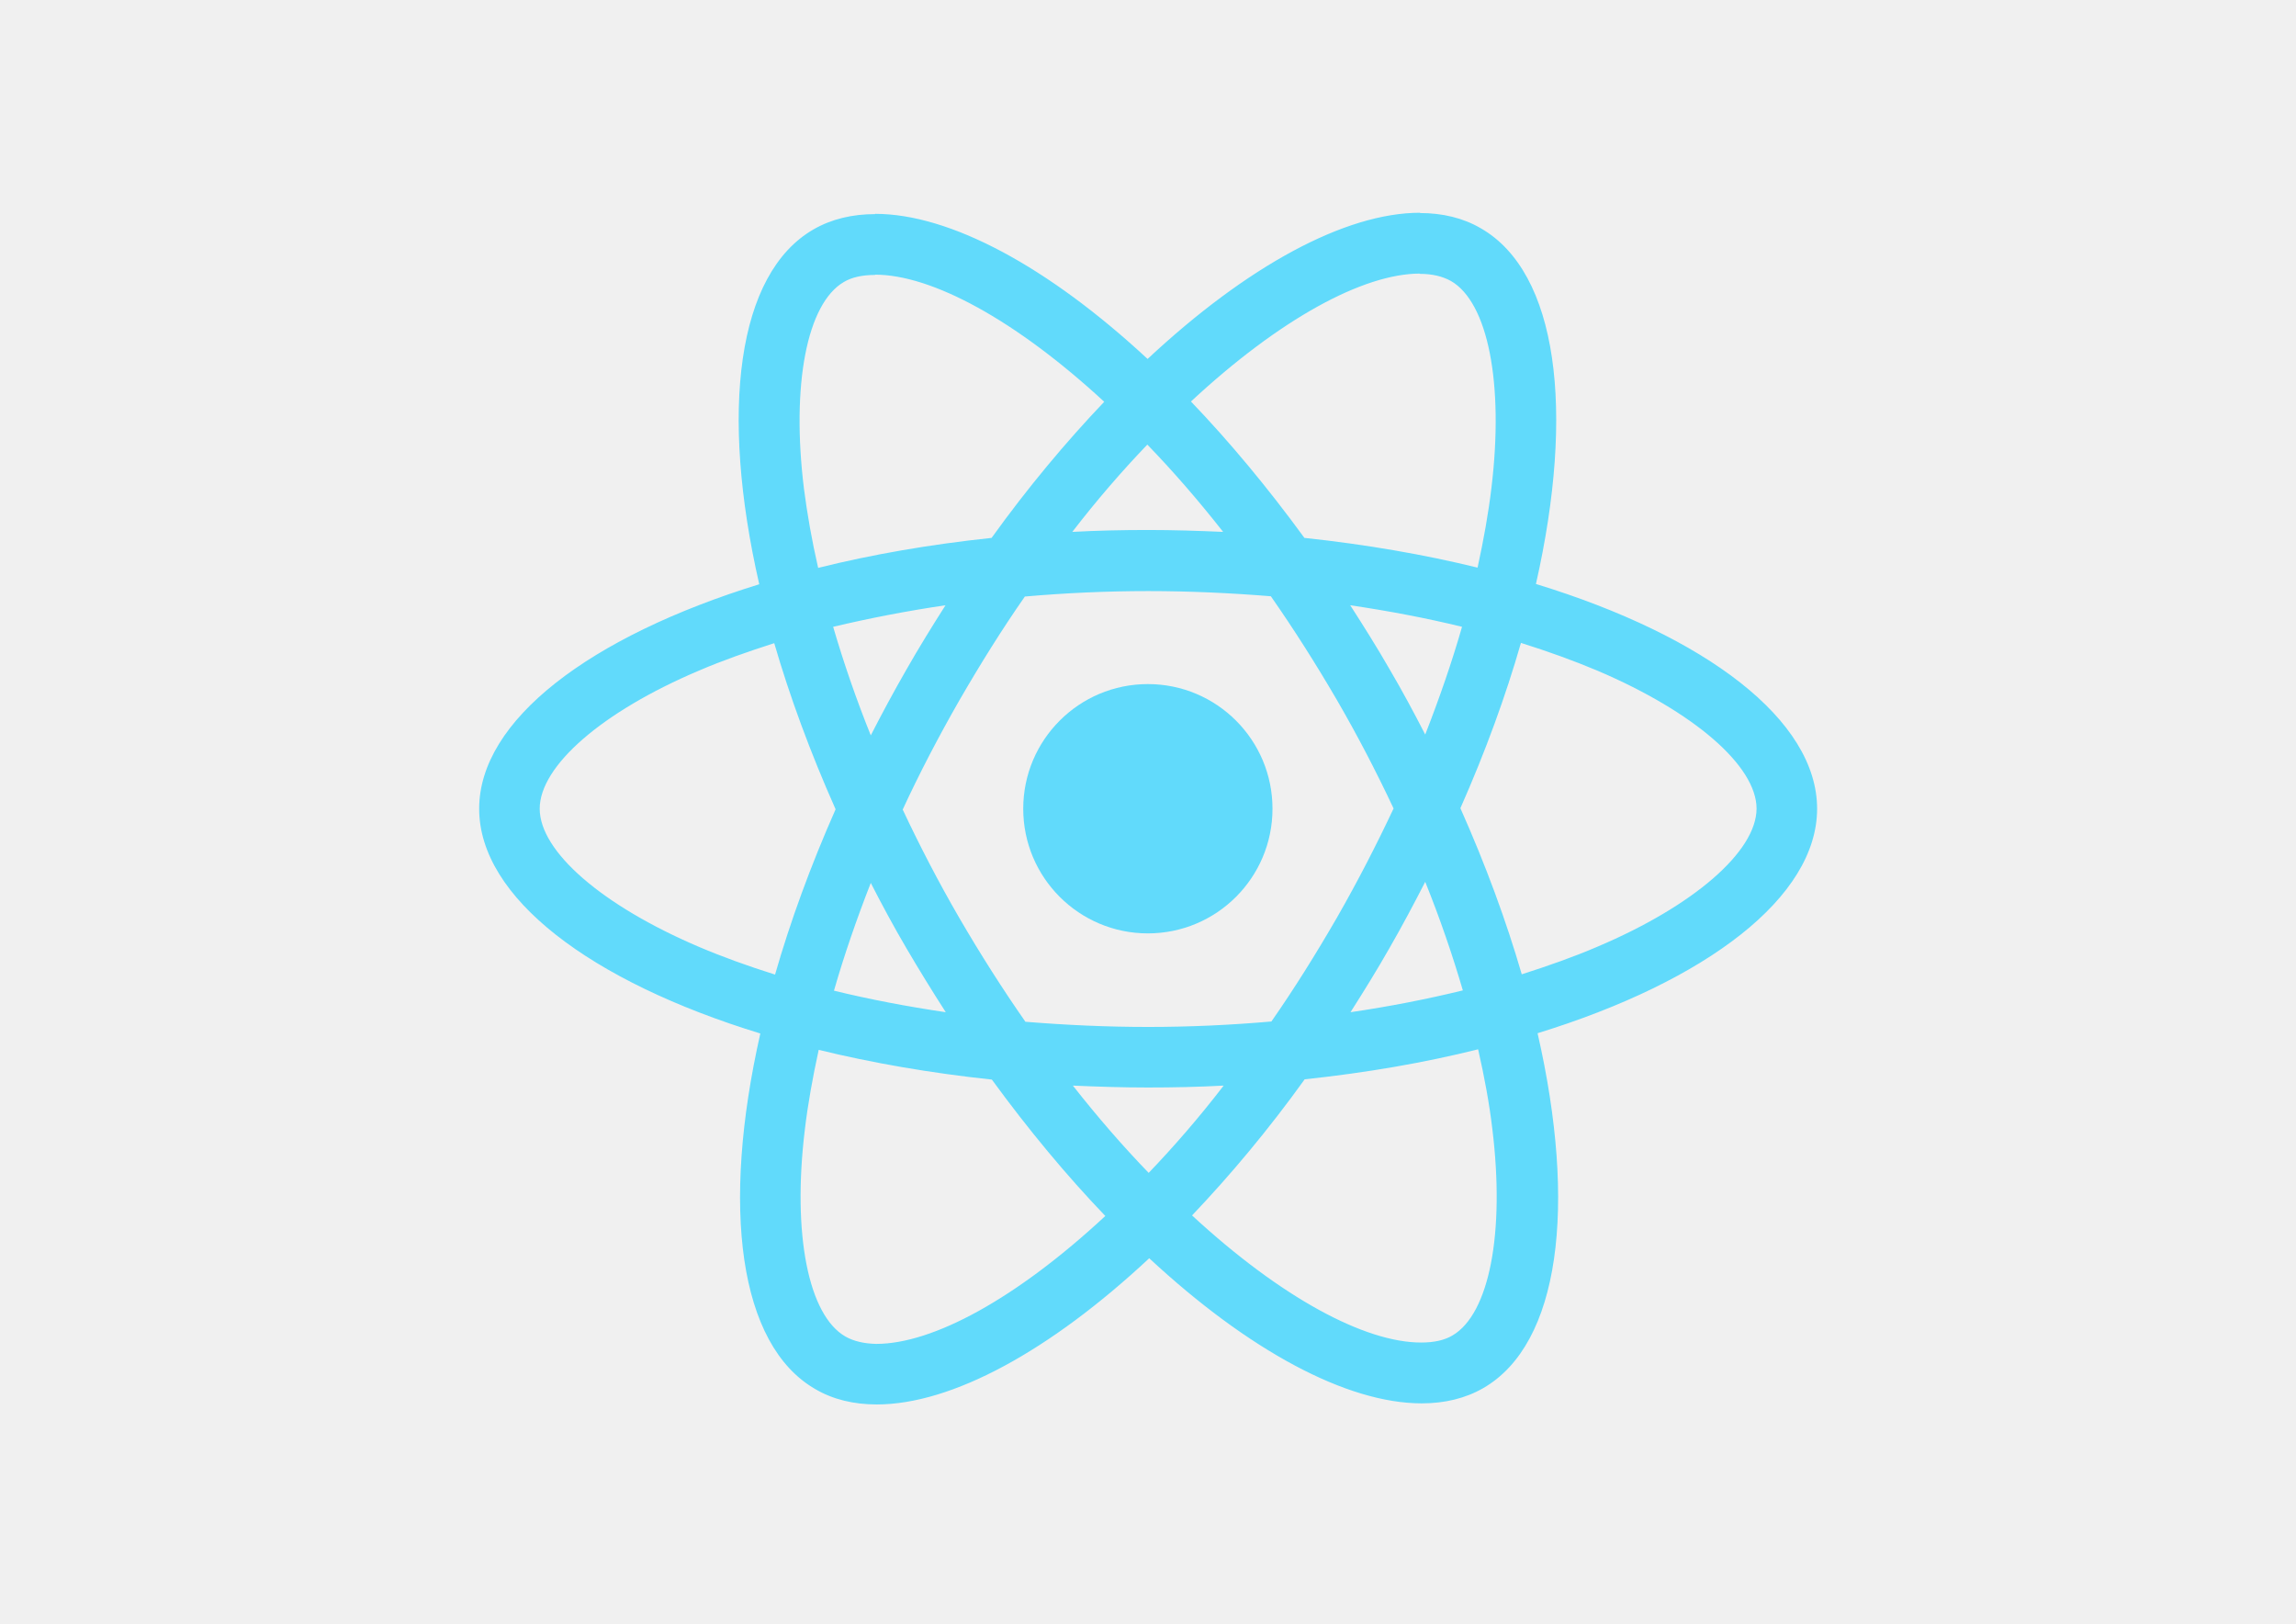
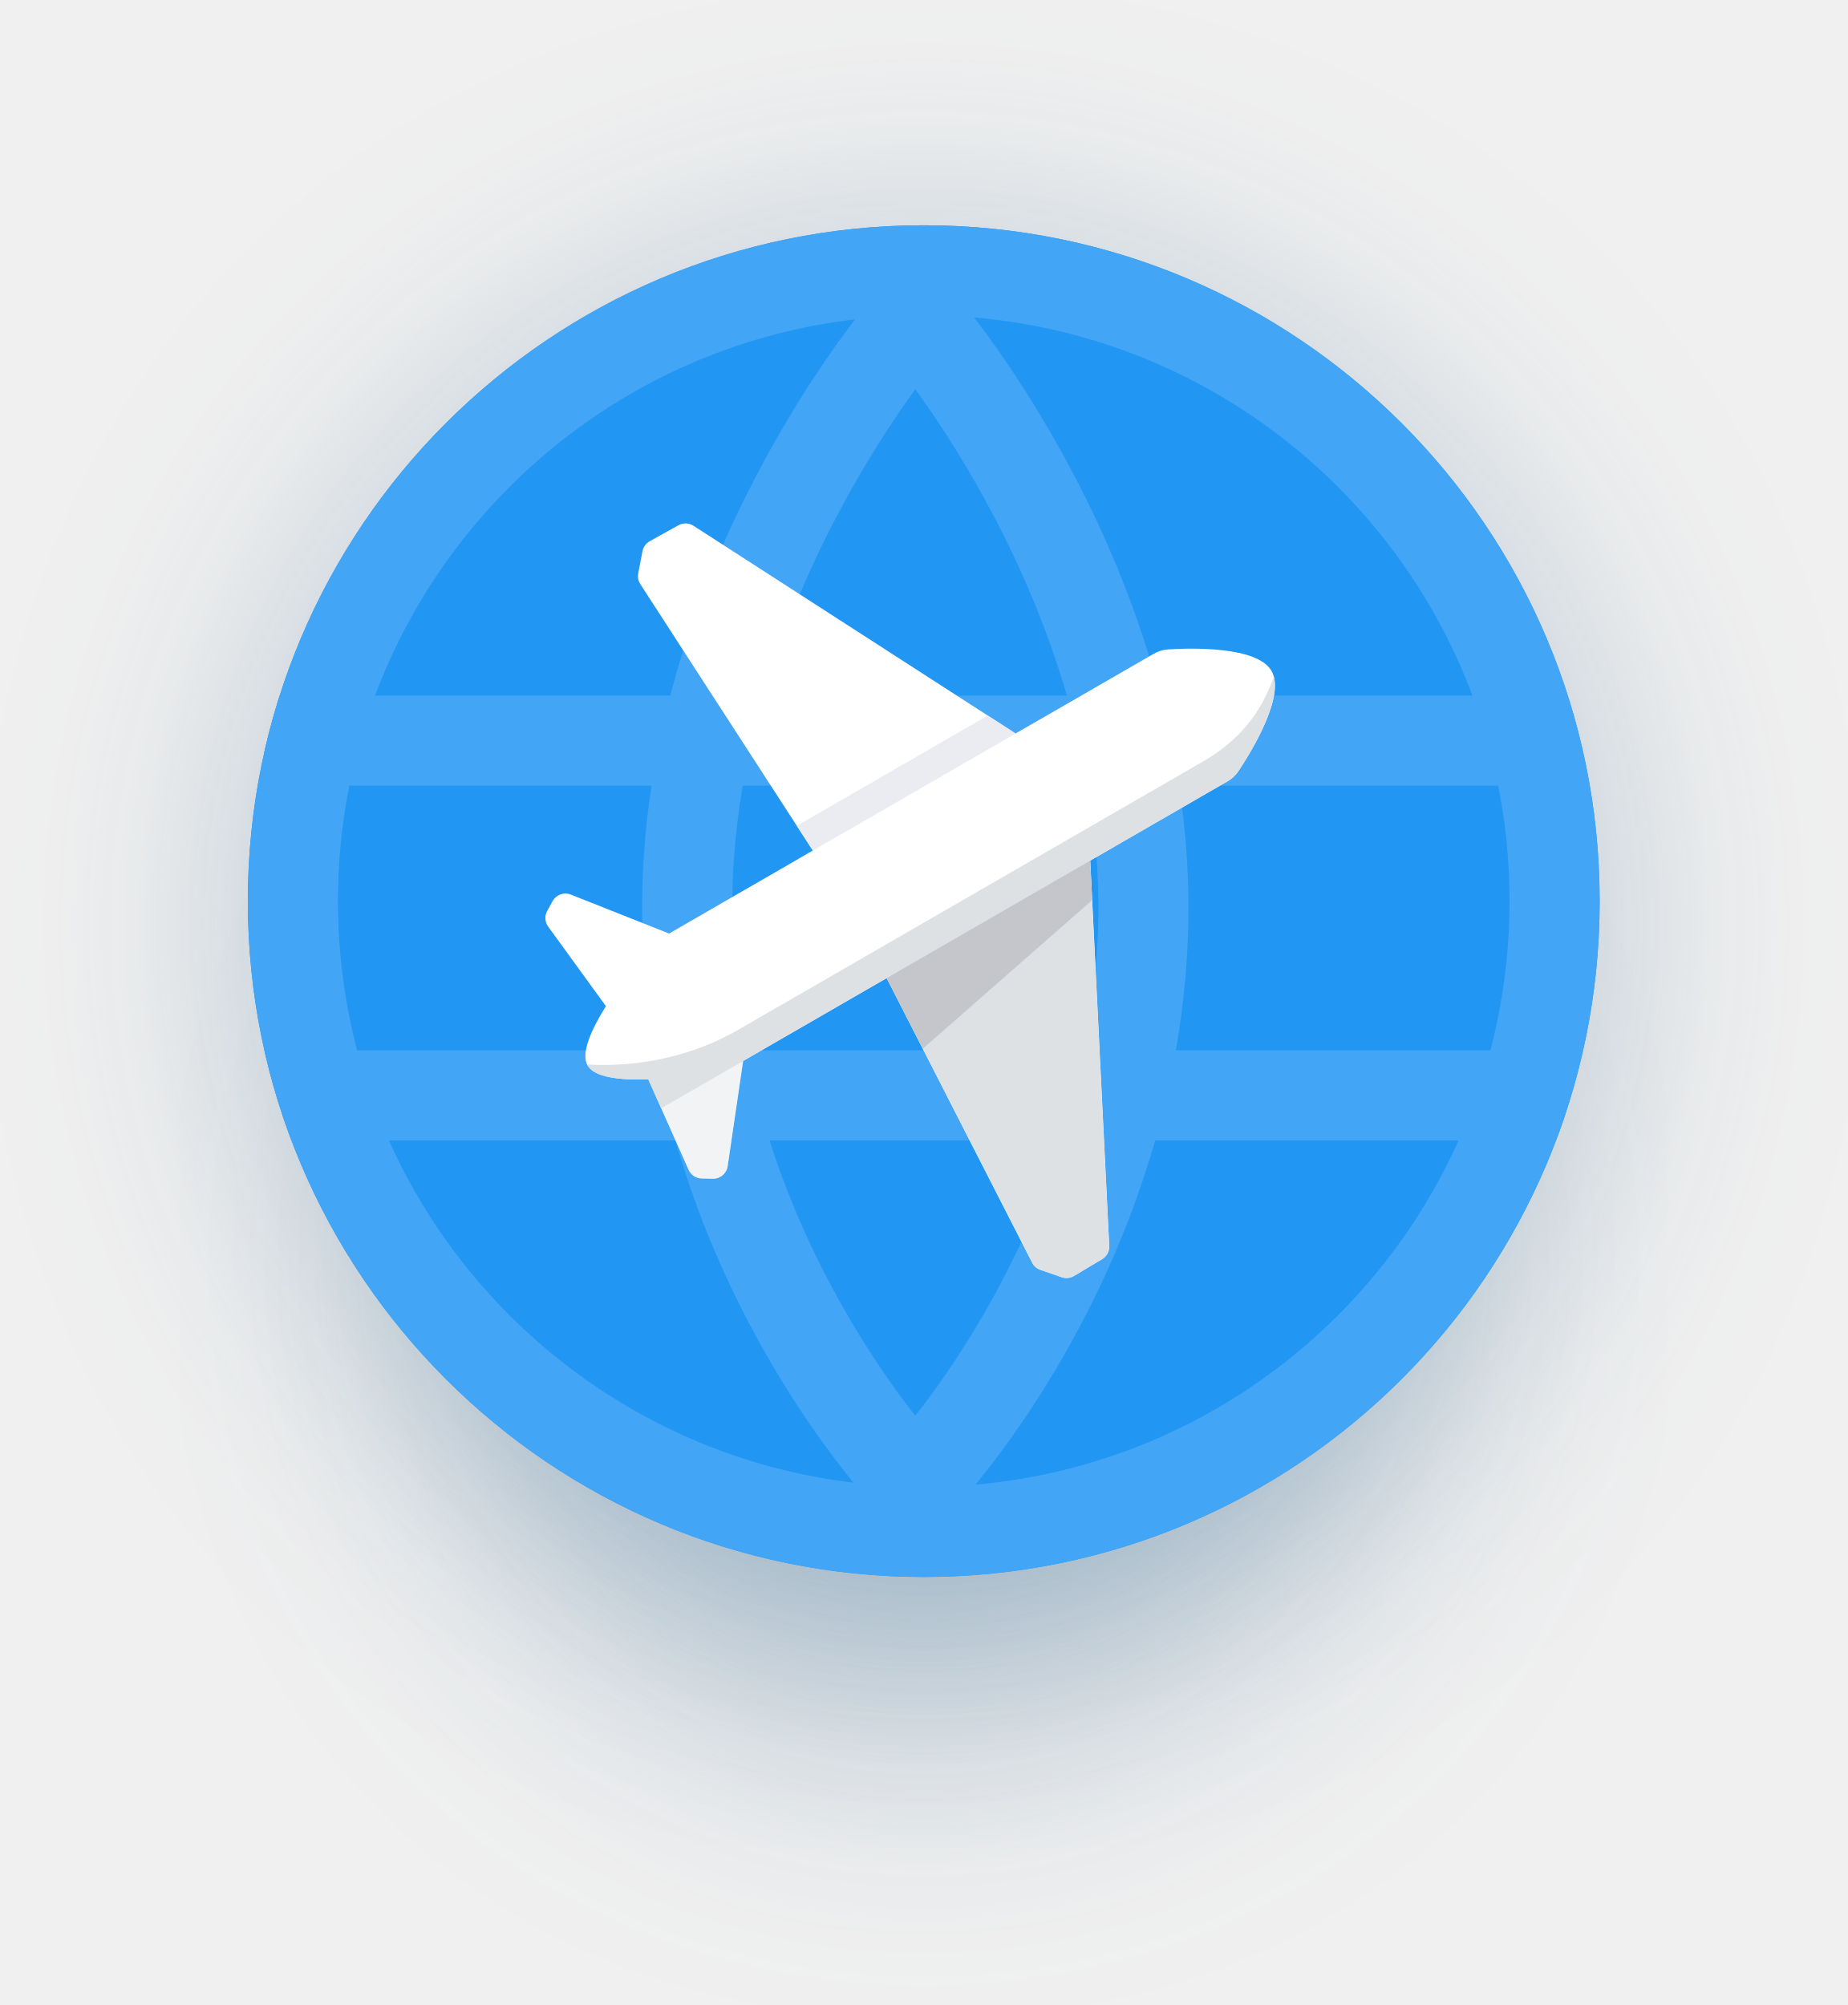
- <svg xmlns="http://www.w3.org/2000/svg" viewBox="0 0 841.9 595.3">
-   <g fill="#61DAFB">
-     <path d="M666.3 296.5c0-32.5-40.7-63.3-103.1-82.4 14.4-63.6 8-114.2-20.2-130.4-6.5-3.8-14.1-5.6-22.4-5.6v22.3c4.6 0 8.3.9 11.4 2.6 13.6 7.8 19.5 37.5 14.9 75.7-1.1 9.4-2.9 19.3-5.1 29.4-19.6-4.8-41-8.5-63.5-10.9-13.5-18.5-27.5-35.3-41.6-50 32.6-30.3 63.2-46.9 84-46.9V78c-27.5 0-63.5 19.6-99.9 53.6-36.4-33.8-72.4-53.2-99.9-53.2v22.3c20.7 0 51.4 16.5 84 46.6-14 14.7-28 31.4-41.3 49.9-22.6 2.4-44 6.1-63.6 11-2.3-10-4-19.7-5.2-29-4.7-38.2 1.1-67.9 14.6-75.8 3-1.8 6.9-2.6 11.5-2.6V78.5c-8.4 0-16 1.8-22.6 5.6-28.1 16.2-34.4 66.7-19.9 130.1-62.2 19.2-102.7 49.9-102.7 82.3 0 32.5 40.7 63.3 103.1 82.4-14.4 63.6-8 114.2 20.2 130.4 6.5 3.8 14.1 5.6 22.5 5.6 27.5 0 63.5-19.6 99.9-53.6 36.4 33.8 72.4 53.2 99.9 53.2 8.4 0 16-1.8 22.6-5.6 28.1-16.2 34.4-66.7 19.9-130.1 62-19.1 102.5-49.9 102.5-82.3zm-130.2-66.7c-3.7 12.9-8.3 26.2-13.5 39.5-4.1-8-8.4-16-13.1-24-4.6-8-9.5-15.8-14.4-23.4 14.2 2.1 27.9 4.7 41 7.9zm-45.8 106.5c-7.8 13.5-15.8 26.3-24.1 38.2-14.9 1.3-30 2-45.2 2-15.1 0-30.2-.7-45-1.9-8.3-11.9-16.4-24.6-24.2-38-7.6-13.1-14.5-26.4-20.8-39.8 6.2-13.4 13.2-26.8 20.7-39.9 7.8-13.5 15.8-26.3 24.1-38.2 14.9-1.3 30-2 45.2-2 15.1 0 30.2.7 45 1.9 8.3 11.9 16.4 24.6 24.2 38 7.6 13.1 14.5 26.4 20.8 39.8-6.3 13.4-13.2 26.8-20.7 39.9zm32.3-13c5.4 13.4 10 26.8 13.8 39.8-13.1 3.2-26.9 5.9-41.2 8 4.9-7.7 9.8-15.6 14.4-23.7 4.6-8 8.9-16.1 13-24.1zM421.2 430c-9.3-9.6-18.6-20.3-27.8-32 9 .4 18.2.7 27.5.7 9.4 0 18.7-.2 27.8-.7-9 11.7-18.3 22.4-27.5 32zm-74.4-58.9c-14.2-2.1-27.9-4.7-41-7.9 3.7-12.9 8.3-26.2 13.5-39.5 4.1 8 8.4 16 13.1 24 4.7 8 9.5 15.8 14.4 23.4zM420.7 163c9.3 9.6 18.6 20.3 27.8 32-9-.4-18.2-.7-27.5-.7-9.4 0-18.7.2-27.8.7 9-11.7 18.3-22.4 27.5-32zm-74 58.9c-4.9 7.7-9.8 15.6-14.4 23.7-4.6 8-8.9 16-13 24-5.4-13.4-10-26.8-13.8-39.8 13.1-3.1 26.9-5.8 41.2-7.9zm-90.5 125.2c-35.4-15.1-58.3-34.9-58.3-50.6 0-15.7 22.9-35.6 58.3-50.6 8.6-3.7 18-7 27.7-10.1 5.7 19.6 13.2 40 22.5 60.9-9.2 20.8-16.6 41.1-22.2 60.6-9.9-3.1-19.3-6.5-28-10.2zM310 490c-13.6-7.8-19.5-37.5-14.9-75.7 1.1-9.4 2.9-19.3 5.1-29.4 19.6 4.8 41 8.5 63.5 10.9 13.5 18.5 27.5 35.3 41.6 50-32.6 30.3-63.2 46.9-84 46.9-4.5-.1-8.3-1-11.3-2.7zm237.2-76.2c4.7 38.2-1.1 67.9-14.6 75.8-3 1.8-6.9 2.6-11.5 2.6-20.7 0-51.4-16.5-84-46.6 14-14.7 28-31.4 41.3-49.9 22.6-2.4 44-6.1 63.6-11 2.3 10.1 4.1 19.8 5.2 29.1zm38.5-66.7c-8.6 3.7-18 7-27.7 10.1-5.7-19.6-13.2-40-22.5-60.9 9.2-20.8 16.6-41.1 22.2-60.6 9.9 3.1 19.3 6.5 28.1 10.2 35.4 15.1 58.3 34.9 58.3 50.6-.1 15.7-23 35.6-58.4 50.6zM320.8 78.4z" />
-     <circle cx="420.9" cy="296.5" r="45.7" />
-     <path d="M520.5 78.1z" />
+ <svg xmlns="http://www.w3.org/2000/svg" width="82" height="89" fill="none">
+   <path fill-rule="evenodd" clip-rule="evenodd" d="M41 70c12.15 0 22-9.85 22-22s-9.85-22-22-22-22 9.85-22 22 9.85 22 22 22z" fill="#000" fill-opacity=".01" filter="url(#filter0_d)" />
+   <g filter="url(#filter1_d)">
+     <path fill-rule="evenodd" clip-rule="evenodd" d="M41 70c16.569 0 30-13.431 30-30 0-16.569-13.431-30-30-30-16.569 0-30 13.431-30 30 0 16.569 13.431 30 30 30z" fill="#2196F3" />
+     <path d="M69 40c0 15.464-12.536 28-28 28S13 55.464 13 40s12.536-28 28-28 28 12.536 28 28z" stroke="#42A5F5" stroke-width="4" />
  </g>
+   <mask id="a" maskUnits="userSpaceOnUse" x="11" y="10" width="60" height="60">
+     <path fill-rule="evenodd" clip-rule="evenodd" d="M41 70c16.569 0 30-13.431 30-30 0-16.569-13.431-30-30-30-16.569 0-30 13.431-30 30 0 16.569 13.431 30 30 30z" fill="#fff" />
+   </mask>
+   <g mask="url(#a)" stroke="#42A5F5" stroke-width="4">
+     <path d="M13.714 32.875h53.822M13.714 48.625h53.822" stroke-linecap="square" />
+     <path d="M40.25 14.5s-9.962 11.578-9.747 26.25C30.72 55.422 40.25 65.5 40.25 65.5M41 14.5s9.962 11.578 9.746 26.25C50.531 55.422 41 65.5 41 65.5" stroke-linecap="round" stroke-linejoin="round" />
+   </g>
+   <path fill-rule="evenodd" clip-rule="evenodd" d="M51.195 29.028c.2-.116.42-.187.65-.202 1.017-.064 3.953-.148 4.59.955.636 1.103-.905 3.603-1.469 4.45-.128.192-.3.347-.5.463l-6.076 3.508.844 17.1a.65.65 0 0 1-.315.59l-1.249.747a.65.65 0 0 1-.546.057l-.946-.327a.649.649 0 0 1-.367-.318l-6.458-12.632-6.369 3.677-.687 4.672a.65.65 0 0 1-.654.555l-.498-.01a.65.65 0 0 1-.581-.385l-1.79-4.016c-1.23.04-2.385-.081-2.695-.618-.31-.536.164-1.592.814-2.633l-2.564-3.53a.65.65 0 0 1-.042-.696l.24-.436a.65.65 0 0 1 .808-.29l4.362 1.73 6.38-3.684-7.658-11.828a.65.65 0 0 1-.092-.477l.19-.983a.649.649 0 0 1 .322-.444l1.273-.708a.649.649 0 0 1 .667.022l14.298 9.223 6.118-3.532z" fill="#fff" />
+   <mask id="b" maskUnits="userSpaceOnUse" x="16" y="13" width="50" height="51">
+     <path fill-rule="evenodd" clip-rule="evenodd" d="M51.195 29.028c.2-.116.42-.187.65-.202 1.017-.064 3.953-.148 4.59.955.636 1.103-.905 3.603-1.469 4.45-.128.192-.3.347-.5.463l-6.076 3.508.844 17.1a.65.65 0 0 1-.315.59l-1.249.747a.65.65 0 0 1-.546.057l-.946-.327a.649.649 0 0 1-.367-.318l-6.458-12.632-6.369 3.677-.687 4.672a.65.65 0 0 1-.654.555l-.498-.01a.65.65 0 0 1-.581-.385l-1.79-4.016c-1.23.04-2.385-.081-2.695-.618-.31-.536.164-1.592.814-2.633l-2.564-3.53a.65.65 0 0 1-.042-.696l.24-.436a.65.65 0 0 1 .808-.29l4.362 1.73 6.38-3.684-7.658-11.828a.65.65 0 0 1-.092-.477l.19-.983a.649.649 0 0 1 .322-.444l1.273-.708a.649.649 0 0 1 .667.022l14.298 9.223 6.118-3.532z" fill="#fff" />
+   </mask>
+   <g mask="url(#b)">
+     <path fill="#EBECF2" d="M45.536 30.784l.654 1.134-10.745 6.204-.655-1.134z" />
+     <path fill-rule="evenodd" clip-rule="evenodd" d="M48.92 55.891a.65.65 0 0 0 .314-.589l-.871-17.66-9.237 5.333 6.685 13.076c.077.15.208.263.367.318l.946.327a.649.649 0 0 0 .546-.057l1.25-.748z" fill="#DEE1E3" />
+     <path opacity=".4" fill-rule="evenodd" clip-rule="evenodd" d="M28.837 47.801l-.09.052 1.817 4.075a.65.65 0 0 0 .58.385l.499.01a.65.65 0 0 0 .654-.555l.726-4.935-.463.268a1.63 1.63 0 0 1-.459.18c-.55.123-1.946.414-3.264.52z" fill="#DEE1E3" />
+     <path fill-rule="evenodd" clip-rule="evenodd" d="M39.248 43.213l9.13-5.27.099 2.01-7.521 6.6-1.708-3.34z" fill="#C5C6CC" />
+     <path fill-rule="evenodd" clip-rule="evenodd" d="M57.482 32.952l-29.79 17.2s-.88-1.588-1.613-2.858a.873.873 0 0 1-.025-.047c1.352.098 4.073-.012 6.712-1.536l20.625-11.907c2.291-1.323 2.852-3.037 3.162-3.773.478 1.285.93 2.921.93 2.921z" fill="#DEE1E3" />
+   </g>
+   <defs>
+     <filter id="filter0_d" x="8" y="23" width="66" height="66" filterUnits="userSpaceOnUse" color-interpolation-filters="sRGB">
+       <feFlood flood-opacity="0" result="BackgroundImageFix" />
+       <feColorMatrix in="SourceAlpha" values="0 0 0 0 0 0 0 0 0 0 0 0 0 0 0 0 0 0 127 0" />
+       <feOffset dy="8" />
+       <feGaussianBlur stdDeviation="5.5" />
+       <feColorMatrix values="0 0 0 0 0.216 0 0 0 0 0.408 0 0 0 0 0.557 0 0 0 0.25 0" />
+       <feBlend in2="BackgroundImageFix" result="effect1_dropShadow" />
+       <feBlend in="SourceGraphic" in2="effect1_dropShadow" result="shape" />
+     </filter>
+     <filter id="filter1_d" x="0" y="0" width="82" height="82" filterUnits="userSpaceOnUse" color-interpolation-filters="sRGB">
+       <feFlood flood-opacity="0" result="BackgroundImageFix" />
+       <feColorMatrix in="SourceAlpha" values="0 0 0 0 0 0 0 0 0 0 0 0 0 0 0 0 0 0 127 0" />
+       <feOffset dy="1" />
+       <feGaussianBlur stdDeviation="5.5" />
+       <feColorMatrix values="0 0 0 0 0.216 0 0 0 0 0.408 0 0 0 0 0.557 0 0 0 0.3 0" />
+       <feBlend in2="BackgroundImageFix" result="effect1_dropShadow" />
+       <feBlend in="SourceGraphic" in2="effect1_dropShadow" result="shape" />
+     </filter>
+   </defs>
</svg>
